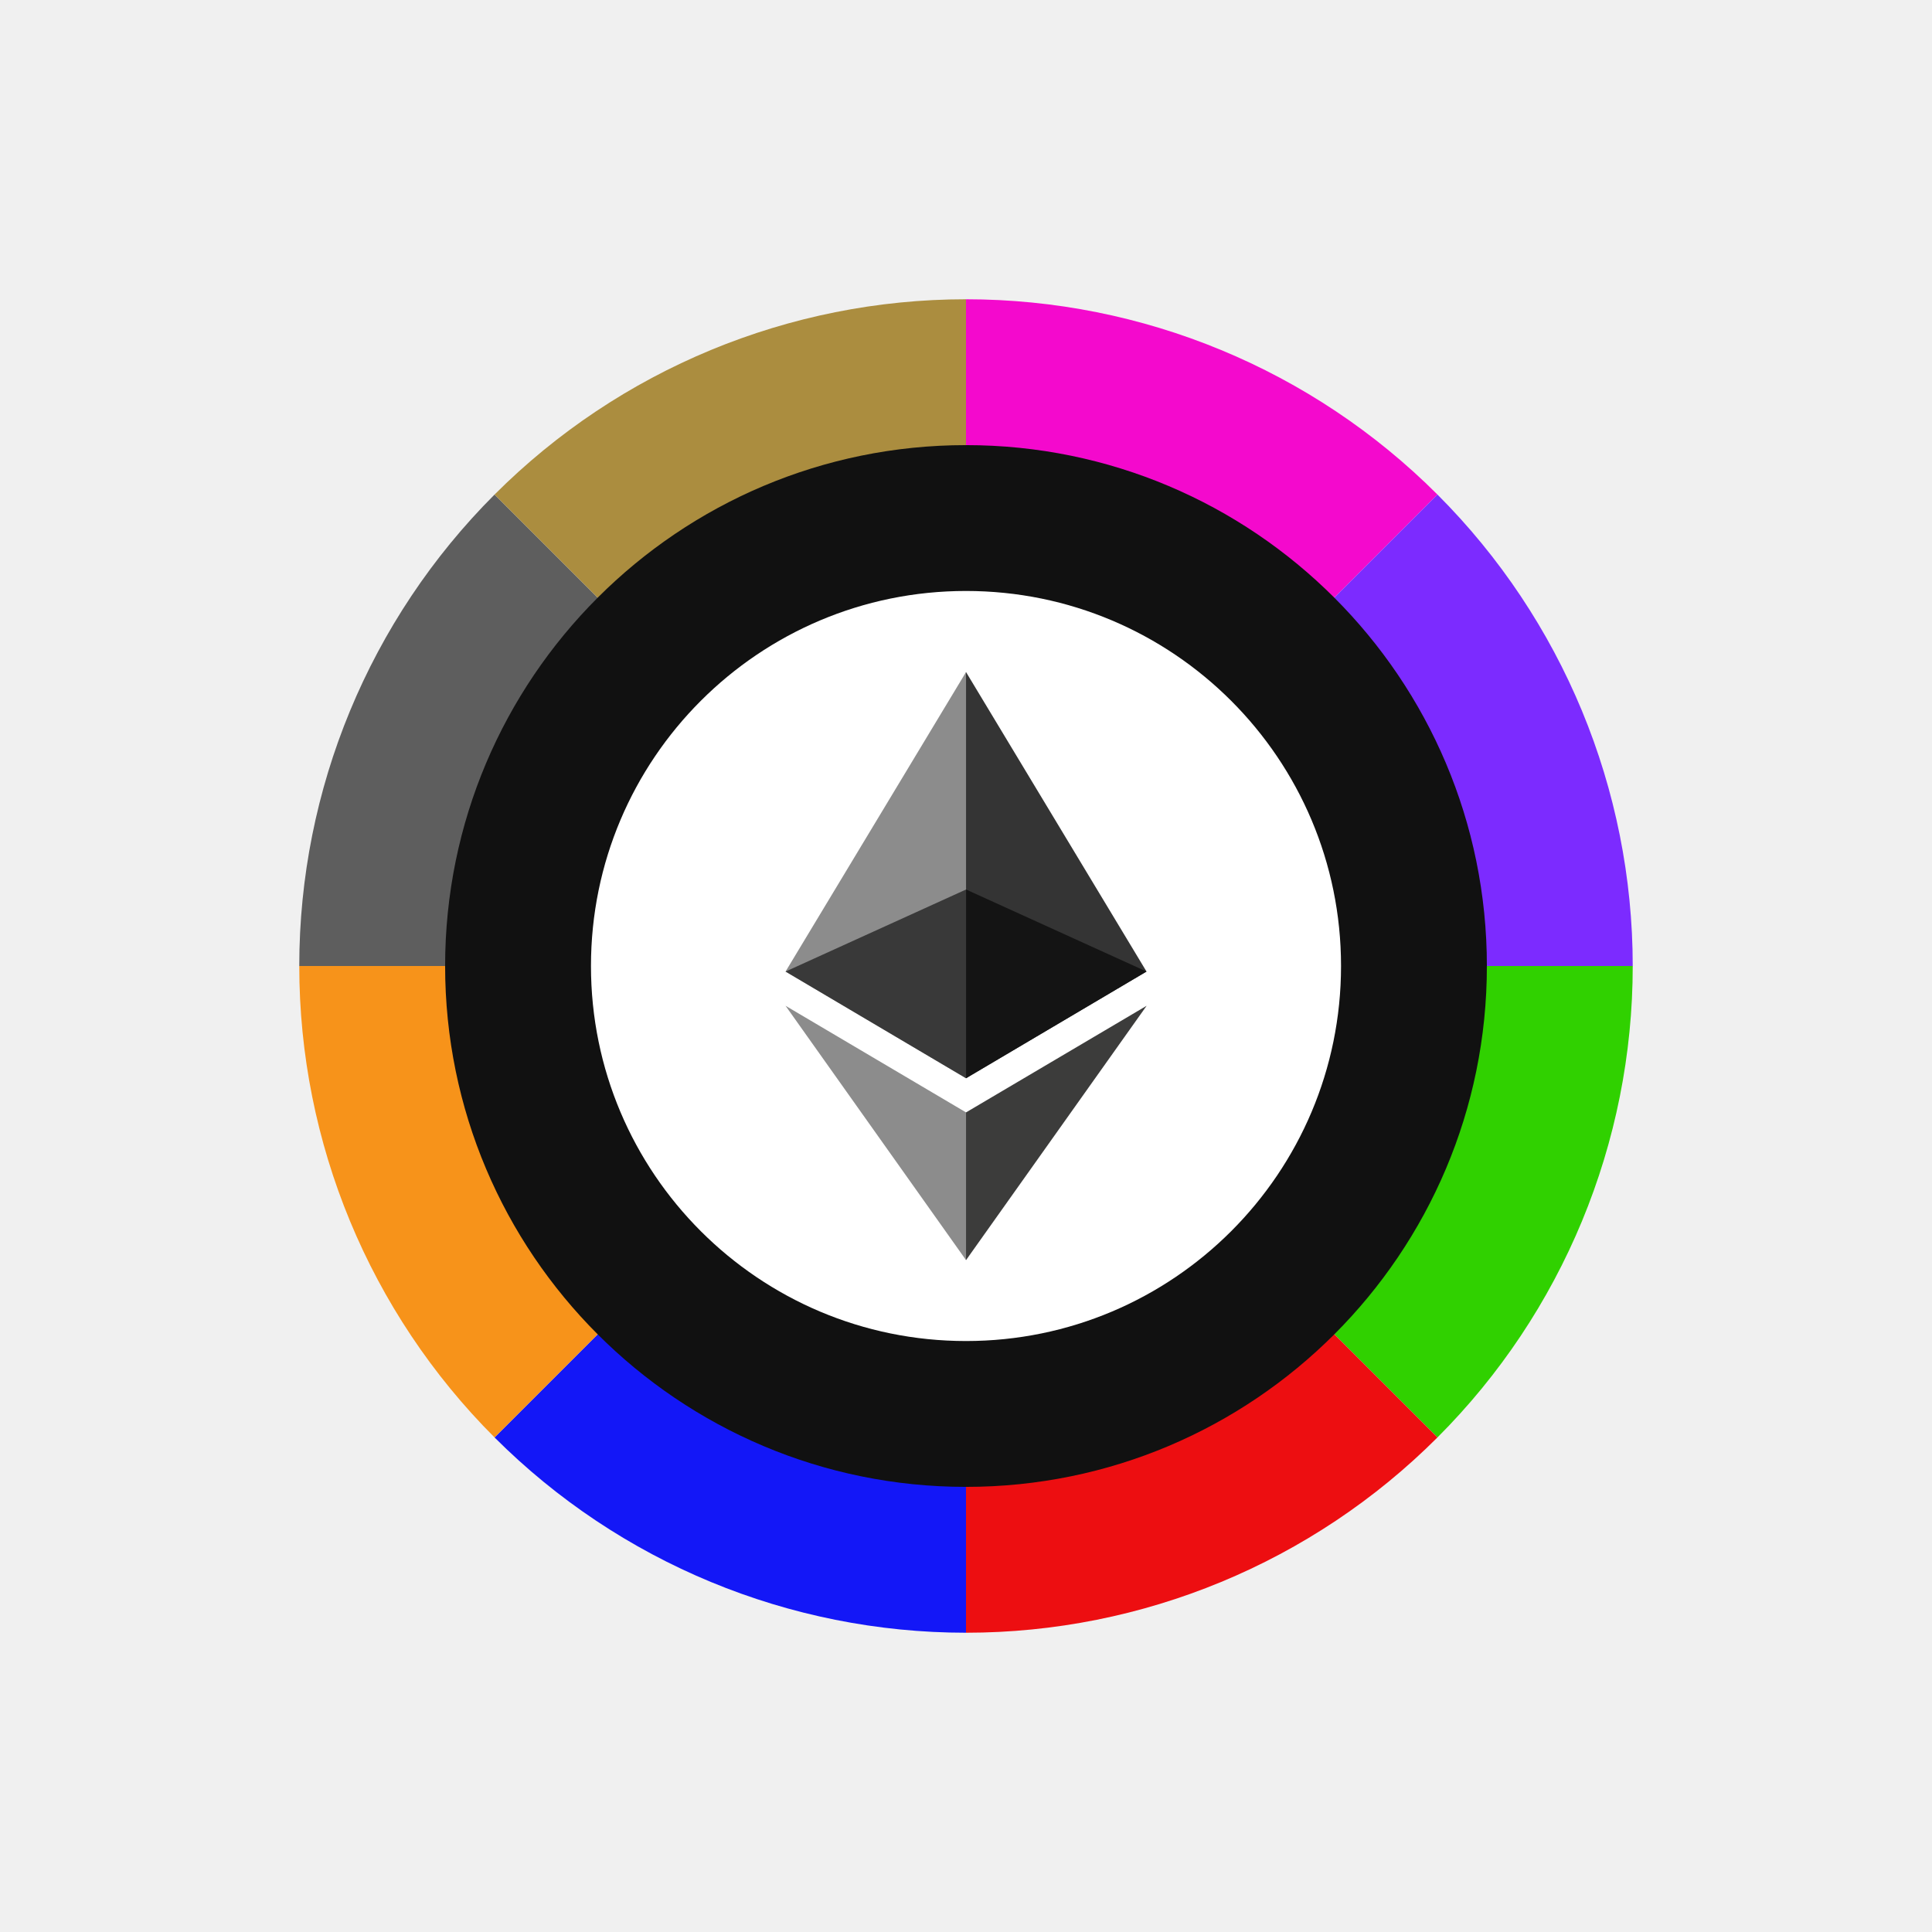
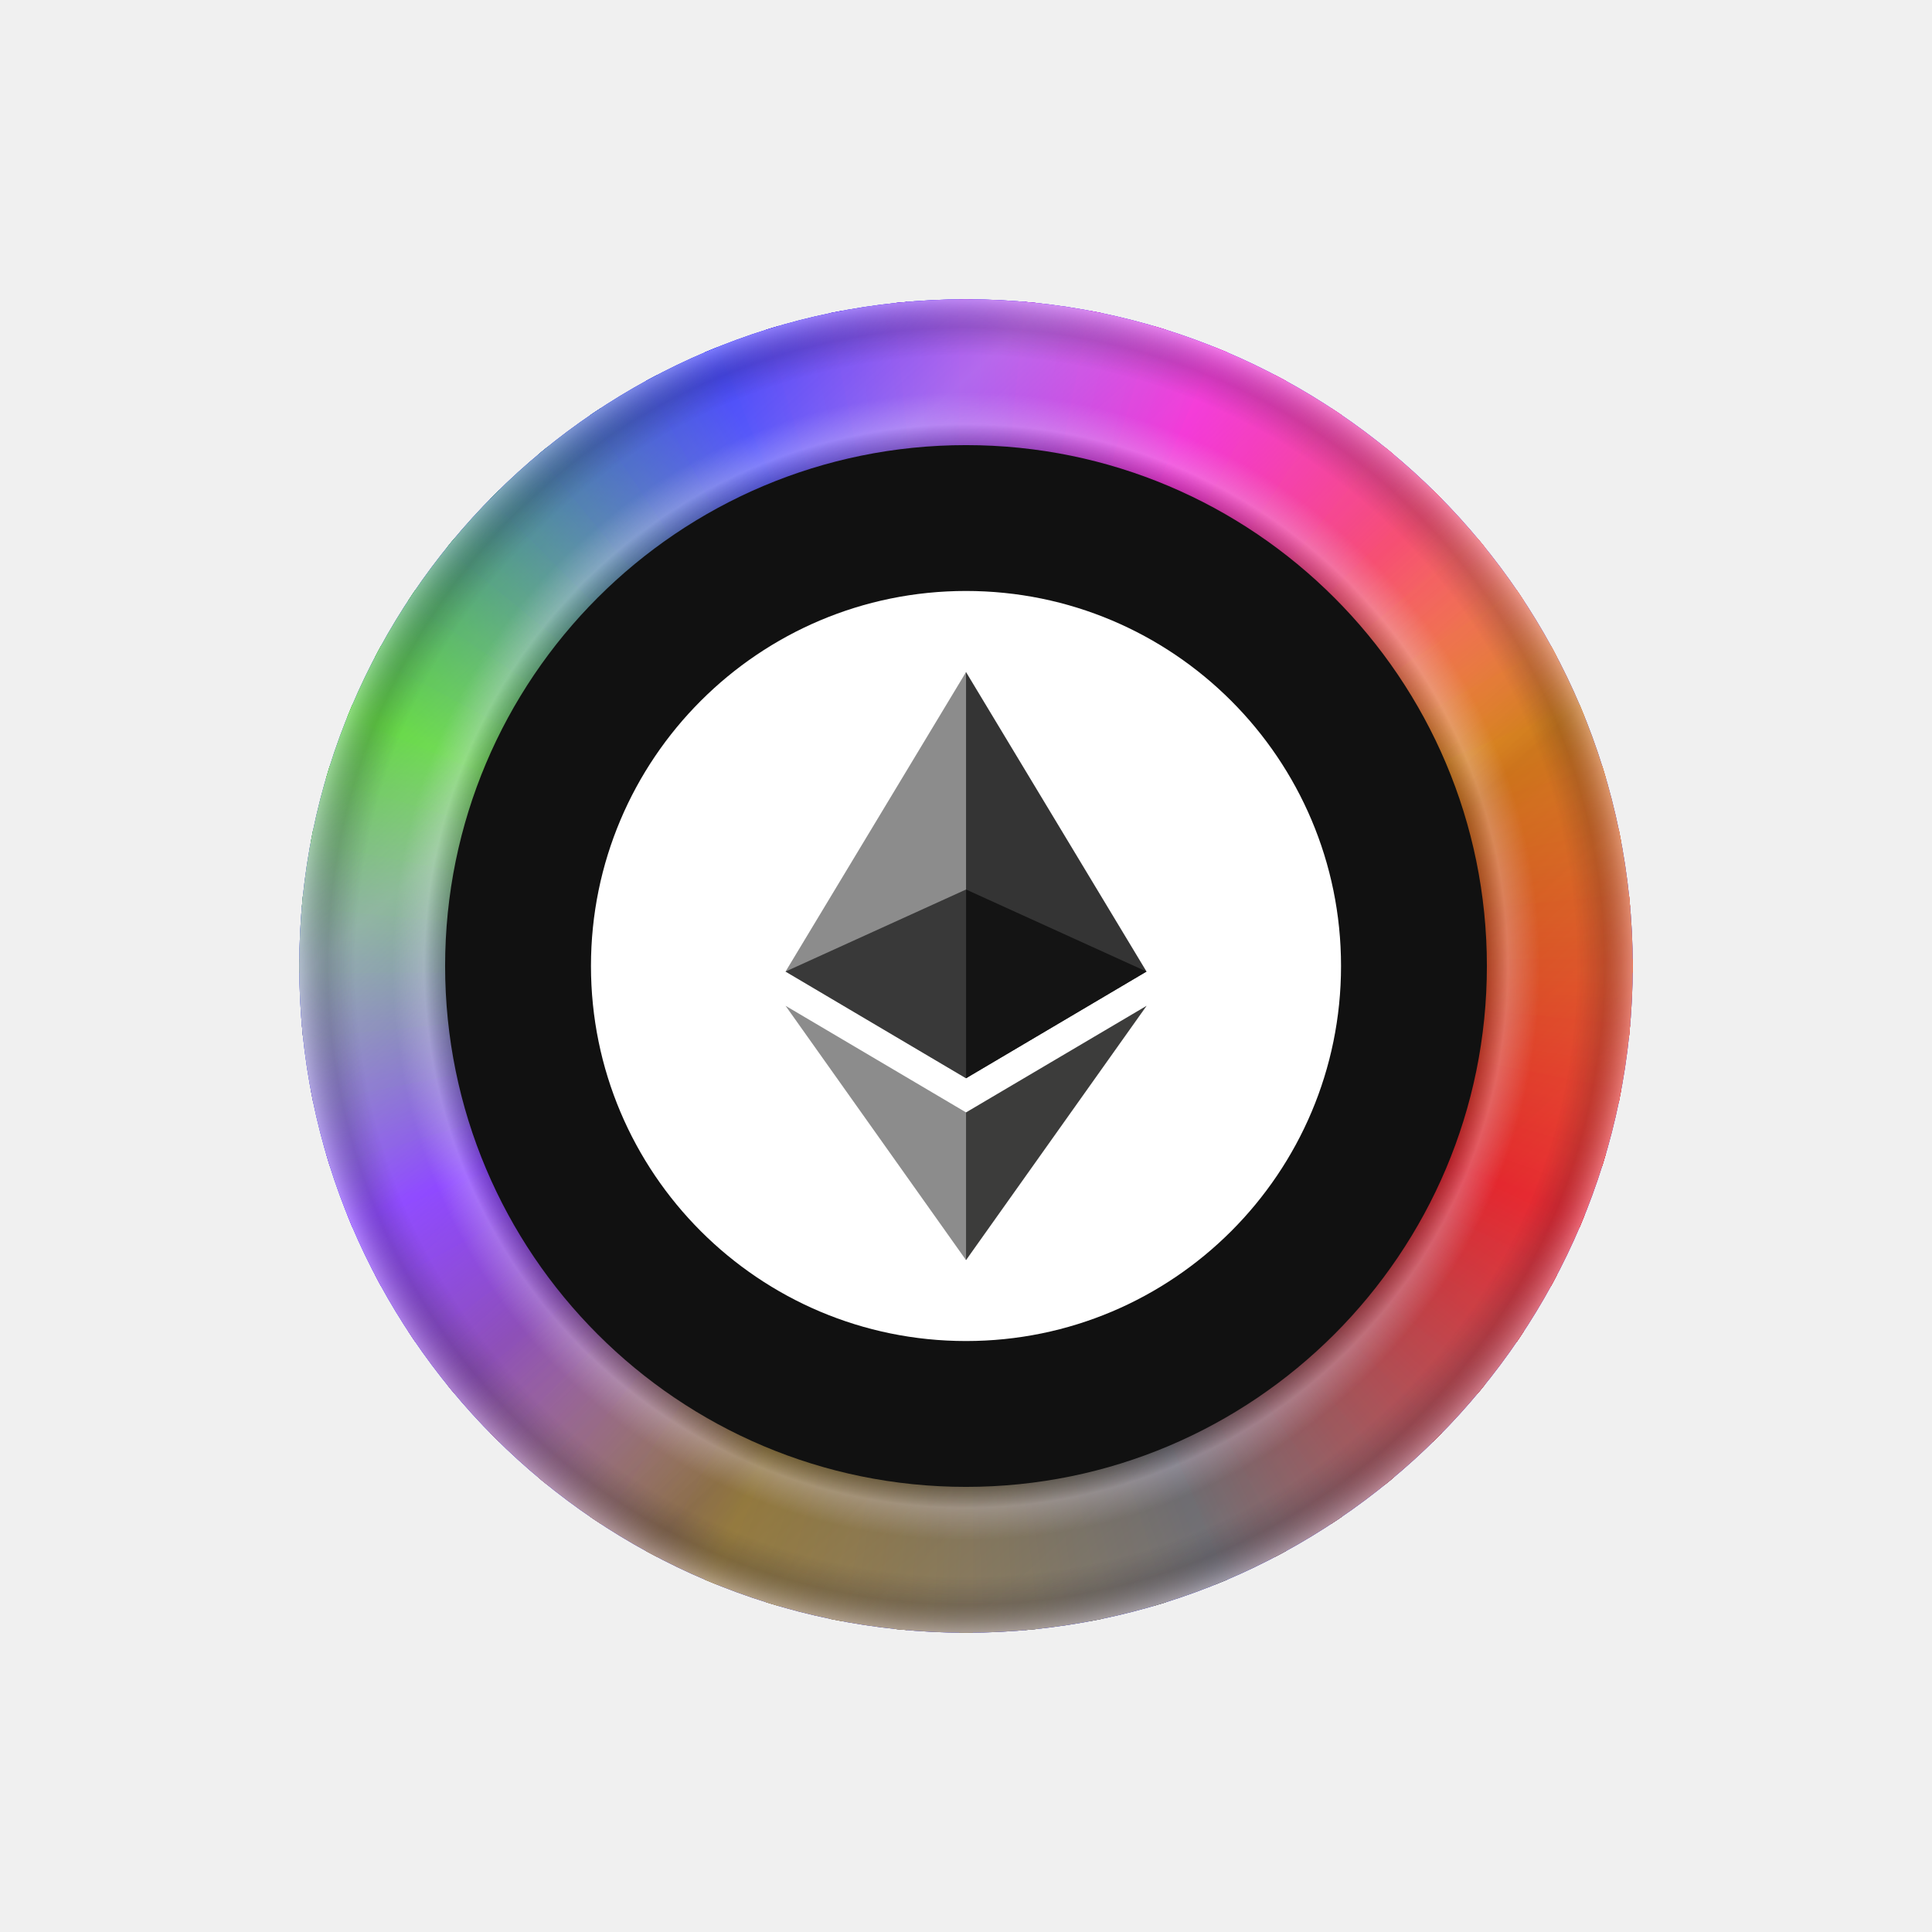
<svg xmlns="http://www.w3.org/2000/svg" viewBox="-51 -51 102 102">
  <g>
-     <g aria-label="Eight equal color segments">
-       <path data-color="pink" fill="#f409cd" d="M 0 0 L 0 -35.2 A 35.2 35.2 0 0 1 24.89 -24.89 Z" />
-       <path data-color="purple" fill="#7c2bff" d="M 0 0 L 24.89 -24.89 A 35.2 35.2 0 0 1 35.2 0 Z" />
-       <path data-color="green" fill="#30d100" d="M 0 0 L 35.2 0 A 35.2 35.2 0 0 1 24.89 24.89 Z" />
-       <path data-color="red" fill="#ed0e11" d="M 0 0 L 24.89 24.89 A 35.2 35.2 0 0 1 0 35.2 Z" />
-       <path data-color="blue" fill="#1317f7" d="M 0 0 L 0 35.2 A 35.2 35.2 0 0 1 -24.89 24.89 Z" />
-       <path data-color="orange" fill="#f7931a" d="M 0 0 L -24.89 24.89 A 35.2 35.2 0 0 1 -35.2 0 Z" />
-       <path data-color="silver" fill="#5e5e5e" d="M 0 0 L -35.2 0 A 35.2 35.2 0 0 1 -24.89 -24.89 Z" />
-       <path data-color="gold" fill="#ab8d3f" d="M 0 0 L -24.89 -24.89 A 35.2 35.2 0 0 1 0 -35.2 Z" />
+     <defs>
+       <clipPath id="prism-disc">
+         <circle r="35.2" />
+       </clipPath>
+       <linearGradient id="prism-0" gradientUnits="userSpaceOnUse" x1="-11.997" y1="-28.964" x2="-9.1" y2="-30">
+         <stop stop-color="#1317f7" />
+         <stop offset="1" stop-color="#2f15f2" />
+       </linearGradient>
+       <linearGradient id="prism-1" gradientUnits="userSpaceOnUse" x1="-9.1" y1="-30" x2="-6.116" y2="-30.748">
+         <stop stop-color="#2f15f2" />
+         <stop offset="1" stop-color="#4b14ed" />
+       </linearGradient>
+       <linearGradient id="prism-2" gradientUnits="userSpaceOnUse" x1="-6.116" y1="-30.748" x2="-3.073" y2="-31.199">
+         <stop stop-color="#4b14ed" />
+         <stop offset="1" stop-color="#6712e7" />
+       </linearGradient>
+       <linearGradient id="prism-3" gradientUnits="userSpaceOnUse" x1="-3.073" y1="-31.199" x2="0" y2="-31.35">
+         <stop stop-color="#6712e7" />
+         <stop offset="1" stop-color="#8410e2" />
+       </linearGradient>
+       <linearGradient id="prism-4" gradientUnits="userSpaceOnUse" x1="0" y1="-31.35" x2="3.073" y2="-31.199">
+         <stop stop-color="#8410e2" />
+         <stop offset="1" stop-color="#a00edd" />
+       </linearGradient>
+       <linearGradient id="prism-5" gradientUnits="userSpaceOnUse" x1="3.073" y1="-31.199" x2="6.116" y2="-30.748">
+         <stop stop-color="#a00edd" />
+         <stop offset="1" stop-color="#bc0dd8" />
+       </linearGradient>
+       <linearGradient id="prism-6" gradientUnits="userSpaceOnUse" x1="6.116" y1="-30.748" x2="9.1" y2="-30">
+         <stop stop-color="#bc0dd8" />
+         <stop offset="1" stop-color="#d80bd2" />
+       </linearGradient>
+       <linearGradient id="prism-7" gradientUnits="userSpaceOnUse" x1="9.1" y1="-30" x2="11.997" y2="-28.964">
+         <stop stop-color="#d80bd2" />
+         <stop offset="1" stop-color="#f409cd" />
+       </linearGradient>
+       <linearGradient id="prism-8" gradientUnits="userSpaceOnUse" x1="11.997" y1="-28.964" x2="14.778" y2="-27.648">
+         <stop stop-color="#f409cd" />
+         <stop offset="1" stop-color="#f41ab7" />
+       </linearGradient>
+       <linearGradient id="prism-9" gradientUnits="userSpaceOnUse" x1="14.778" y1="-27.648" x2="17.417" y2="-26.067">
+         <stop stop-color="#f41ab7" />
+         <stop offset="1" stop-color="#f52ca0" />
+       </linearGradient>
+       <linearGradient id="prism-10" gradientUnits="userSpaceOnUse" x1="17.417" y1="-26.067" x2="19.888" y2="-24.234">
+         <stop stop-color="#f52ca0" />
+         <stop offset="1" stop-color="#f53d8a" />
+       </linearGradient>
+       <linearGradient id="prism-11" gradientUnits="userSpaceOnUse" x1="19.888" y1="-24.234" x2="22.168" y2="-22.168">
+         <stop stop-color="#f53d8a" />
+         <stop offset="1" stop-color="#f64e74" />
+       </linearGradient>
+       <linearGradient id="prism-12" gradientUnits="userSpaceOnUse" x1="22.168" y1="-22.168" x2="24.234" y2="-19.888">
+         <stop stop-color="#f64e74" />
+         <stop offset="1" stop-color="#f65f5d" />
+       </linearGradient>
+       <linearGradient id="prism-13" gradientUnits="userSpaceOnUse" x1="24.234" y1="-19.888" x2="26.067" y2="-17.417">
+         <stop stop-color="#f65f5d" />
+         <stop offset="1" stop-color="#f67147" />
+       </linearGradient>
+       <linearGradient id="prism-14" gradientUnits="userSpaceOnUse" x1="26.067" y1="-17.417" x2="27.648" y2="-14.778">
+         <stop stop-color="#f67147" />
+         <stop offset="1" stop-color="#f78230" />
+       </linearGradient>
+       <linearGradient id="prism-15" gradientUnits="userSpaceOnUse" x1="27.648" y1="-14.778" x2="28.964" y2="-11.997">
+         <stop stop-color="#f78230" />
+         <stop offset="1" stop-color="#f7931a" />
+       </linearGradient>
+       <linearGradient id="prism-16" gradientUnits="userSpaceOnUse" x1="28.964" y1="-11.997" x2="30" y2="-9.1">
+         <stop stop-color="#f7931a" />
+         <stop offset="1" stop-color="#f68219" />
+       </linearGradient>
+       <linearGradient id="prism-17" gradientUnits="userSpaceOnUse" x1="30" y1="-9.1" x2="30.748" y2="-6.116">
+         <stop stop-color="#f68219" />
+         <stop offset="1" stop-color="#f57218" />
+       </linearGradient>
+       <linearGradient id="prism-18" gradientUnits="userSpaceOnUse" x1="30.748" y1="-6.116" x2="31.199" y2="-3.073">
+         <stop stop-color="#f57218" />
+         <stop offset="1" stop-color="#f36117" />
+       </linearGradient>
+       <linearGradient id="prism-19" gradientUnits="userSpaceOnUse" x1="31.199" y1="-3.073" x2="31.35" y2="0">
+         <stop stop-color="#f36117" />
+         <stop offset="1" stop-color="#f25116" />
+       </linearGradient>
+       <linearGradient id="prism-20" gradientUnits="userSpaceOnUse" x1="31.35" y1="0" x2="31.199" y2="3.073">
+         <stop stop-color="#f25116" />
+         <stop offset="1" stop-color="#f14014" />
+       </linearGradient>
+       <linearGradient id="prism-21" gradientUnits="userSpaceOnUse" x1="31.199" y1="3.073" x2="30.748" y2="6.116">
+         <stop stop-color="#f14014" />
+         <stop offset="1" stop-color="#f02f13" />
+       </linearGradient>
+       <linearGradient id="prism-22" gradientUnits="userSpaceOnUse" x1="30.748" y1="6.116" x2="30" y2="9.1">
+         <stop stop-color="#f02f13" />
+         <stop offset="1" stop-color="#ee1f12" />
+       </linearGradient>
+       <linearGradient id="prism-23" gradientUnits="userSpaceOnUse" x1="30" y1="9.1" x2="28.964" y2="11.997">
+         <stop stop-color="#ee1f12" />
+         <stop offset="1" stop-color="#ed0e11" />
+       </linearGradient>
+       <linearGradient id="prism-24" gradientUnits="userSpaceOnUse" x1="28.964" y1="11.997" x2="27.648" y2="14.778">
+         <stop stop-color="#ed0e11" />
+         <stop offset="1" stop-color="#db181b" />
+       </linearGradient>
+       <linearGradient id="prism-25" gradientUnits="userSpaceOnUse" x1="27.648" y1="14.778" x2="26.067" y2="17.417">
+         <stop stop-color="#db181b" />
+         <stop offset="1" stop-color="#c92224" />
+       </linearGradient>
+       <linearGradient id="prism-26" gradientUnits="userSpaceOnUse" x1="26.067" y1="17.417" x2="24.234" y2="19.888">
+         <stop stop-color="#c92224" />
+         <stop offset="1" stop-color="#b72c2e" />
+       </linearGradient>
+       <linearGradient id="prism-27" gradientUnits="userSpaceOnUse" x1="24.234" y1="19.888" x2="22.168" y2="22.168">
+         <stop stop-color="#b72c2e" />
+         <stop offset="1" stop-color="#a63638" />
+       </linearGradient>
+       <linearGradient id="prism-28" gradientUnits="userSpaceOnUse" x1="22.168" y1="22.168" x2="19.888" y2="24.234">
+         <stop stop-color="#a63638" />
+         <stop offset="1" stop-color="#944041" />
+       </linearGradient>
+       <linearGradient id="prism-29" gradientUnits="userSpaceOnUse" x1="19.888" y1="24.234" x2="17.417" y2="26.067">
+         <stop stop-color="#944041" />
+         <stop offset="1" stop-color="#824a4b" />
+       </linearGradient>
+       <linearGradient id="prism-30" gradientUnits="userSpaceOnUse" x1="17.417" y1="26.067" x2="14.778" y2="27.648">
+         <stop stop-color="#824a4b" />
+         <stop offset="1" stop-color="#705454" />
+       </linearGradient>
+       <linearGradient id="prism-31" gradientUnits="userSpaceOnUse" x1="14.778" y1="27.648" x2="11.997" y2="28.964">
+         <stop stop-color="#705454" />
+         <stop offset="1" stop-color="#5e5e5e" />
+       </linearGradient>
+       <linearGradient id="prism-32" gradientUnits="userSpaceOnUse" x1="11.997" y1="28.964" x2="9.1" y2="30">
+         <stop stop-color="#5e5e5e" />
+         <stop offset="1" stop-color="#68645a" />
+       </linearGradient>
+       <linearGradient id="prism-33" gradientUnits="userSpaceOnUse" x1="9.1" y1="30" x2="6.116" y2="30.748">
+         <stop stop-color="#68645a" />
+         <stop offset="1" stop-color="#716a56" />
+       </linearGradient>
+       <linearGradient id="prism-34" gradientUnits="userSpaceOnUse" x1="6.116" y1="30.748" x2="3.073" y2="31.199">
+         <stop stop-color="#716a56" />
+         <stop offset="1" stop-color="#7b7052" />
+       </linearGradient>
+       <linearGradient id="prism-35" gradientUnits="userSpaceOnUse" x1="3.073" y1="31.199" x2="0" y2="31.35">
+         <stop stop-color="#7b7052" />
+         <stop offset="1" stop-color="#85764f" />
+       </linearGradient>
+       <linearGradient id="prism-36" gradientUnits="userSpaceOnUse" x1="0" y1="31.35" x2="-3.073" y2="31.199">
+         <stop stop-color="#85764f" />
+         <stop offset="1" stop-color="#8e7b4b" />
+       </linearGradient>
+       <linearGradient id="prism-37" gradientUnits="userSpaceOnUse" x1="-3.073" y1="31.199" x2="-6.116" y2="30.748">
+         <stop stop-color="#8e7b4b" />
+         <stop offset="1" stop-color="#988147" />
+       </linearGradient>
+       <linearGradient id="prism-38" gradientUnits="userSpaceOnUse" x1="-6.116" y1="30.748" x2="-9.1" y2="30">
+         <stop stop-color="#988147" />
+         <stop offset="1" stop-color="#a18743" />
+       </linearGradient>
+       <linearGradient id="prism-39" gradientUnits="userSpaceOnUse" x1="-9.1" y1="30" x2="-11.997" y2="28.964">
+         <stop stop-color="#a18743" />
+         <stop offset="1" stop-color="#ab8d3f" />
+       </linearGradient>
+       <linearGradient id="prism-40" gradientUnits="userSpaceOnUse" x1="-11.997" y1="28.964" x2="-14.778" y2="27.648">
+         <stop stop-color="#ab8d3f" />
+         <stop offset="1" stop-color="#a58157" />
+       </linearGradient>
+       <linearGradient id="prism-41" gradientUnits="userSpaceOnUse" x1="-14.778" y1="27.648" x2="-17.417" y2="26.067">
+         <stop stop-color="#a58157" />
+         <stop offset="1" stop-color="#9f756f" />
+       </linearGradient>
+       <linearGradient id="prism-42" gradientUnits="userSpaceOnUse" x1="-17.417" y1="26.067" x2="-19.888" y2="24.234">
+         <stop stop-color="#9f756f" />
+         <stop offset="1" stop-color="#996887" />
+       </linearGradient>
+       <linearGradient id="prism-43" gradientUnits="userSpaceOnUse" x1="-19.888" y1="24.234" x2="-22.168" y2="22.168">
+         <stop stop-color="#996887" />
+         <stop offset="1" stop-color="#945c9f" />
+       </linearGradient>
+       <linearGradient id="prism-44" gradientUnits="userSpaceOnUse" x1="-22.168" y1="22.168" x2="-24.234" y2="19.888">
+         <stop stop-color="#945c9f" />
+         <stop offset="1" stop-color="#8e50b7" />
+       </linearGradient>
+       <linearGradient id="prism-45" gradientUnits="userSpaceOnUse" x1="-24.234" y1="19.888" x2="-26.067" y2="17.417">
+         <stop stop-color="#8e50b7" />
+         <stop offset="1" stop-color="#8844cf" />
+       </linearGradient>
+       <linearGradient id="prism-46" gradientUnits="userSpaceOnUse" x1="-26.067" y1="17.417" x2="-27.648" y2="14.778">
+         <stop stop-color="#8844cf" />
+         <stop offset="1" stop-color="#8237e7" />
+       </linearGradient>
+       <linearGradient id="prism-47" gradientUnits="userSpaceOnUse" x1="-27.648" y1="14.778" x2="-28.964" y2="11.997">
+         <stop stop-color="#8237e7" />
+         <stop offset="1" stop-color="#7c2bff" />
+       </linearGradient>
+       <linearGradient id="prism-48" gradientUnits="userSpaceOnUse" x1="-28.964" y1="11.997" x2="-30" y2="9.1">
+         <stop stop-color="#7c2bff" />
+         <stop offset="1" stop-color="#7340df" />
+       </linearGradient>
+       <linearGradient id="prism-49" gradientUnits="userSpaceOnUse" x1="-30" y1="9.1" x2="-30.748" y2="6.116">
+         <stop stop-color="#7340df" />
+         <stop offset="1" stop-color="#6955bf" />
+       </linearGradient>
+       <linearGradient id="prism-50" gradientUnits="userSpaceOnUse" x1="-30.748" y1="6.116" x2="-31.199" y2="3.073">
+         <stop stop-color="#6955bf" />
+         <stop offset="1" stop-color="#60699f" />
+       </linearGradient>
+       <linearGradient id="prism-51" gradientUnits="userSpaceOnUse" x1="-31.199" y1="3.073" x2="-31.35" y2="0">
+         <stop stop-color="#60699f" />
+         <stop offset="1" stop-color="#567e80" />
+       </linearGradient>
+       <linearGradient id="prism-52" gradientUnits="userSpaceOnUse" x1="-31.35" y1="0" x2="-31.199" y2="-3.073">
+         <stop stop-color="#567e80" />
+         <stop offset="1" stop-color="#4d9360" />
+       </linearGradient>
+       <linearGradient id="prism-53" gradientUnits="userSpaceOnUse" x1="-31.199" y1="-3.073" x2="-30.748" y2="-6.116">
+         <stop stop-color="#4d9360" />
+         <stop offset="1" stop-color="#43a840" />
+       </linearGradient>
+       <linearGradient id="prism-54" gradientUnits="userSpaceOnUse" x1="-30.748" y1="-6.116" x2="-30" y2="-9.1">
+         <stop stop-color="#43a840" />
+         <stop offset="1" stop-color="#3abc20" />
+       </linearGradient>
+       <linearGradient id="prism-55" gradientUnits="userSpaceOnUse" x1="-30" y1="-9.1" x2="-28.964" y2="-11.997">
+         <stop stop-color="#3abc20" />
+         <stop offset="1" stop-color="#30d100" />
+       </linearGradient>
+       <linearGradient id="prism-56" gradientUnits="userSpaceOnUse" x1="-28.964" y1="-11.997" x2="-27.648" y2="-14.778">
+         <stop stop-color="#30d100" />
+         <stop offset="1" stop-color="#2cba1f" />
+       </linearGradient>
+       <linearGradient id="prism-57" gradientUnits="userSpaceOnUse" x1="-27.648" y1="-14.778" x2="-26.067" y2="-17.417">
+         <stop stop-color="#2cba1f" />
+         <stop offset="1" stop-color="#29a33e" />
+       </linearGradient>
+       <linearGradient id="prism-58" gradientUnits="userSpaceOnUse" x1="-26.067" y1="-17.417" x2="-24.234" y2="-19.888">
+         <stop stop-color="#29a33e" />
+         <stop offset="1" stop-color="#258b5d" />
+       </linearGradient>
+       <linearGradient id="prism-59" gradientUnits="userSpaceOnUse" x1="-24.234" y1="-19.888" x2="-22.168" y2="-22.168">
+         <stop stop-color="#258b5d" />
+         <stop offset="1" stop-color="#22747c" />
+       </linearGradient>
+       <linearGradient id="prism-60" gradientUnits="userSpaceOnUse" x1="-22.168" y1="-22.168" x2="-19.888" y2="-24.234">
+         <stop stop-color="#22747c" />
+         <stop offset="1" stop-color="#1e5d9a" />
+       </linearGradient>
+       <linearGradient id="prism-61" gradientUnits="userSpaceOnUse" x1="-19.888" y1="-24.234" x2="-17.417" y2="-26.067">
+         <stop stop-color="#1e5d9a" />
+         <stop offset="1" stop-color="#1a46b9" />
+       </linearGradient>
+       <linearGradient id="prism-62" gradientUnits="userSpaceOnUse" x1="-17.417" y1="-26.067" x2="-14.778" y2="-27.648">
+         <stop stop-color="#1a46b9" />
+         <stop offset="1" stop-color="#172ed8" />
+       </linearGradient>
+       <linearGradient id="prism-63" gradientUnits="userSpaceOnUse" x1="-14.778" y1="-27.648" x2="-11.997" y2="-28.964">
+         <stop stop-color="#172ed8" />
+         <stop offset="1" stop-color="#1317f7" />
+       </linearGradient>
+       <radialGradient id="prism-bevel" gradientUnits="userSpaceOnUse" cx="0" cy="0" r="51">
+         <stop offset=".539" stop-color="#11101c" stop-opacity=".22" />
+         <stop offset=".561" stop-color="#ece4ff" stop-opacity=".25" />
+         <stop offset=".594" stop-color="#ece4ff" stop-opacity="0" />
+         <stop offset=".632" stop-color="#100d21" stop-opacity="0" />
+         <stop offset=".661" stop-color="#100d21" stop-opacity=".17" />
+         <stop offset=".69" stop-color="#e8e0ff" stop-opacity=".32" />
+       </radialGradient>
+       <linearGradient id="prism-reflection" gradientUnits="userSpaceOnUse" x1="-48.19" y1="-53.52" x2="48.19" y2="53.52">
+         <stop offset=".18" stop-color="#f3edff" stop-opacity="0" />
+         <stop offset=".34" stop-color="#f3edff" stop-opacity=".4" />
+         <stop offset=".49" stop-color="#f3edff" stop-opacity="0" />
+         <stop offset=".58" stop-color="#110b29" stop-opacity=".18" />
+         <stop offset=".73" stop-color="#efe4ff" stop-opacity=".16" />
+         <stop offset=".88" stop-color="#efe4ff" stop-opacity="0" />
+       </linearGradient>
+     </defs>
+     <g aria-label="Prism chrome wild ring" clip-path="url(#prism-disc)">
+       <circle r="35.2" fill="#1317f7" />
+       <path data-color="blue" fill="url(#prism-0)" stroke="url(#prism-0)" stroke-width="0.7" d="M0 0 L-13.777 -33.26 A36 36 0 0 1 -10.45 -34.45 Z" />
+       <path fill="url(#prism-1)" stroke="url(#prism-1)" stroke-width="0.7" d="M0 0 L-10.45 -34.45 A36 36 0 0 1 -7.023 -35.308 Z" />
+       <path fill="url(#prism-2)" stroke="url(#prism-2)" stroke-width="0.7" d="M0 0 L-7.023 -35.308 A36 36 0 0 1 -3.529 -35.827 Z" />
+       <path fill="url(#prism-3)" stroke="url(#prism-3)" stroke-width="0.7" d="M0 0 L-3.529 -35.827 A36 36 0 0 1 0 -36 Z" />
+       <path fill="url(#prism-4)" stroke="url(#prism-4)" stroke-width="0.7" d="M0 0 L0 -36 A36 36 0 0 1 3.529 -35.827 Z" />
+       <path fill="url(#prism-5)" stroke="url(#prism-5)" stroke-width="0.7" d="M0 0 L3.529 -35.827 A36 36 0 0 1 7.023 -35.308 Z" />
+       <path fill="url(#prism-6)" stroke="url(#prism-6)" stroke-width="0.7" d="M0 0 L7.023 -35.308 A36 36 0 0 1 10.45 -34.45 Z" />
+       <path fill="url(#prism-7)" stroke="url(#prism-7)" stroke-width="0.7" d="M0 0 L10.45 -34.45 A36 36 0 0 1 13.777 -33.26 Z" />
+       <path data-color="pink" fill="url(#prism-8)" stroke="url(#prism-8)" stroke-width="0.7" d="M0 0 L13.777 -33.26 A36 36 0 0 1 16.97 -31.749 Z" />
+       <path fill="url(#prism-9)" stroke="url(#prism-9)" stroke-width="0.7" d="M0 0 L16.97 -31.749 A36 36 0 0 1 20.001 -29.933 Z" />
+       <path fill="url(#prism-10)" stroke="url(#prism-10)" stroke-width="0.7" d="M0 0 L20.001 -29.933 A36 36 0 0 1 22.838 -27.828 Z" />
+       <path fill="url(#prism-11)" stroke="url(#prism-11)" stroke-width="0.7" d="M0 0 L22.838 -27.828 A36 36 0 0 1 25.456 -25.456 Z" />
+       <path fill="url(#prism-12)" stroke="url(#prism-12)" stroke-width="0.7" d="M0 0 L25.456 -25.456 A36 36 0 0 1 27.828 -22.838 Z" />
+       <path fill="url(#prism-13)" stroke="url(#prism-13)" stroke-width="0.7" d="M0 0 L27.828 -22.838 A36 36 0 0 1 29.933 -20.001 Z" />
+       <path fill="url(#prism-14)" stroke="url(#prism-14)" stroke-width="0.7" d="M0 0 L29.933 -20.001 A36 36 0 0 1 31.749 -16.97 Z" />
+       <path fill="url(#prism-15)" stroke="url(#prism-15)" stroke-width="0.7" d="M0 0 L31.749 -16.97 A36 36 0 0 1 33.26 -13.777 Z" />
+       <path data-color="orange" fill="url(#prism-16)" stroke="url(#prism-16)" stroke-width="0.7" d="M0 0 L33.26 -13.777 A36 36 0 0 1 34.45 -10.45 Z" />
+       <path fill="url(#prism-17)" stroke="url(#prism-17)" stroke-width="0.7" d="M0 0 L34.45 -10.45 A36 36 0 0 1 35.308 -7.023 Z" />
+       <path fill="url(#prism-18)" stroke="url(#prism-18)" stroke-width="0.7" d="M0 0 L35.308 -7.023 A36 36 0 0 1 35.827 -3.529 Z" />
+       <path fill="url(#prism-19)" stroke="url(#prism-19)" stroke-width="0.7" d="M0 0 L35.827 -3.529 A36 36 0 0 1 36 0 Z" />
+       <path fill="url(#prism-20)" stroke="url(#prism-20)" stroke-width="0.7" d="M0 0 L36 0 A36 36 0 0 1 35.827 3.529 Z" />
+       <path fill="url(#prism-21)" stroke="url(#prism-21)" stroke-width="0.7" d="M0 0 L35.827 3.529 A36 36 0 0 1 35.308 7.023 Z" />
+       <path fill="url(#prism-22)" stroke="url(#prism-22)" stroke-width="0.7" d="M0 0 L35.308 7.023 A36 36 0 0 1 34.45 10.45 Z" />
+       <path fill="url(#prism-23)" stroke="url(#prism-23)" stroke-width="0.7" d="M0 0 L34.45 10.45 A36 36 0 0 1 33.26 13.777 Z" />
+       <path data-color="red" fill="url(#prism-24)" stroke="url(#prism-24)" stroke-width="0.7" d="M0 0 L33.26 13.777 A36 36 0 0 1 31.749 16.97 Z" />
+       <path fill="url(#prism-25)" stroke="url(#prism-25)" stroke-width="0.7" d="M0 0 L31.749 16.97 A36 36 0 0 1 29.933 20.001 Z" />
+       <path fill="url(#prism-26)" stroke="url(#prism-26)" stroke-width="0.7" d="M0 0 L29.933 20.001 A36 36 0 0 1 27.828 22.838 Z" />
+       <path fill="url(#prism-27)" stroke="url(#prism-27)" stroke-width="0.7" d="M0 0 L27.828 22.838 A36 36 0 0 1 25.456 25.456 Z" />
+       <path fill="url(#prism-28)" stroke="url(#prism-28)" stroke-width="0.7" d="M0 0 L25.456 25.456 A36 36 0 0 1 22.838 27.828 Z" />
+       <path fill="url(#prism-29)" stroke="url(#prism-29)" stroke-width="0.7" d="M0 0 L22.838 27.828 A36 36 0 0 1 20.001 29.933 Z" />
+       <path fill="url(#prism-30)" stroke="url(#prism-30)" stroke-width="0.7" d="M0 0 L20.001 29.933 A36 36 0 0 1 16.97 31.749 Z" />
+       <path fill="url(#prism-31)" stroke="url(#prism-31)" stroke-width="0.7" d="M0 0 L16.97 31.749 A36 36 0 0 1 13.777 33.26 Z" />
+       <path data-color="silver" fill="url(#prism-32)" stroke="url(#prism-32)" stroke-width="0.7" d="M0 0 L13.777 33.26 A36 36 0 0 1 10.45 34.45 Z" />
+       <path fill="url(#prism-33)" stroke="url(#prism-33)" stroke-width="0.7" d="M0 0 L10.45 34.45 A36 36 0 0 1 7.023 35.308 Z" />
+       <path fill="url(#prism-34)" stroke="url(#prism-34)" stroke-width="0.7" d="M0 0 L7.023 35.308 A36 36 0 0 1 3.529 35.827 Z" />
+       <path fill="url(#prism-35)" stroke="url(#prism-35)" stroke-width="0.7" d="M0 0 L3.529 35.827 A36 36 0 0 1 0 36 Z" />
+       <path fill="url(#prism-36)" stroke="url(#prism-36)" stroke-width="0.7" d="M0 0 L0 36 A36 36 0 0 1 -3.529 35.827 Z" />
+       <path fill="url(#prism-37)" stroke="url(#prism-37)" stroke-width="0.7" d="M0 0 L-3.529 35.827 A36 36 0 0 1 -7.023 35.308 Z" />
+       <path fill="url(#prism-38)" stroke="url(#prism-38)" stroke-width="0.7" d="M0 0 L-7.023 35.308 A36 36 0 0 1 -10.45 34.45 Z" />
+       <path fill="url(#prism-39)" stroke="url(#prism-39)" stroke-width="0.7" d="M0 0 L-10.45 34.45 A36 36 0 0 1 -13.777 33.26 Z" />
+       <path data-color="gold" fill="url(#prism-40)" stroke="url(#prism-40)" stroke-width="0.7" d="M0 0 L-13.777 33.26 A36 36 0 0 1 -16.97 31.749 Z" />
+       <path fill="url(#prism-41)" stroke="url(#prism-41)" stroke-width="0.7" d="M0 0 L-16.97 31.749 A36 36 0 0 1 -20.001 29.933 Z" />
+       <path fill="url(#prism-42)" stroke="url(#prism-42)" stroke-width="0.7" d="M0 0 L-20.001 29.933 A36 36 0 0 1 -22.838 27.828 Z" />
+       <path fill="url(#prism-43)" stroke="url(#prism-43)" stroke-width="0.7" d="M0 0 L-22.838 27.828 A36 36 0 0 1 -25.456 25.456 Z" />
+       <path fill="url(#prism-44)" stroke="url(#prism-44)" stroke-width="0.7" d="M0 0 L-25.456 25.456 A36 36 0 0 1 -27.828 22.838 Z" />
+       <path fill="url(#prism-45)" stroke="url(#prism-45)" stroke-width="0.7" d="M0 0 L-27.828 22.838 A36 36 0 0 1 -29.933 20.001 Z" />
+       <path fill="url(#prism-46)" stroke="url(#prism-46)" stroke-width="0.7" d="M0 0 L-29.933 20.001 A36 36 0 0 1 -31.749 16.97 Z" />
+       <path fill="url(#prism-47)" stroke="url(#prism-47)" stroke-width="0.7" d="M0 0 L-31.749 16.97 A36 36 0 0 1 -33.26 13.777 Z" />
+       <path data-color="purple" fill="url(#prism-48)" stroke="url(#prism-48)" stroke-width="0.7" d="M0 0 L-33.26 13.777 A36 36 0 0 1 -34.45 10.45 Z" />
+       <path fill="url(#prism-49)" stroke="url(#prism-49)" stroke-width="0.7" d="M0 0 L-34.45 10.45 A36 36 0 0 1 -35.308 7.023 Z" />
+       <path fill="url(#prism-50)" stroke="url(#prism-50)" stroke-width="0.7" d="M0 0 L-35.308 7.023 A36 36 0 0 1 -35.827 3.529 Z" />
+       <path fill="url(#prism-51)" stroke="url(#prism-51)" stroke-width="0.7" d="M0 0 L-35.827 3.529 A36 36 0 0 1 -36 0 Z" />
+       <path fill="url(#prism-52)" stroke="url(#prism-52)" stroke-width="0.7" d="M0 0 L-36 0 A36 36 0 0 1 -35.827 -3.529 Z" />
+       <path fill="url(#prism-53)" stroke="url(#prism-53)" stroke-width="0.7" d="M0 0 L-35.827 -3.529 A36 36 0 0 1 -35.308 -7.023 Z" />
+       <path fill="url(#prism-54)" stroke="url(#prism-54)" stroke-width="0.7" d="M0 0 L-35.308 -7.023 A36 36 0 0 1 -34.45 -10.45 Z" />
+       <path fill="url(#prism-55)" stroke="url(#prism-55)" stroke-width="0.7" d="M0 0 L-34.45 -10.45 A36 36 0 0 1 -33.26 -13.777 Z" />
+       <path data-color="green" fill="url(#prism-56)" stroke="url(#prism-56)" stroke-width="0.7" d="M0 0 L-33.26 -13.777 A36 36 0 0 1 -31.749 -16.97 Z" />
+       <path fill="url(#prism-57)" stroke="url(#prism-57)" stroke-width="0.7" d="M0 0 L-31.749 -16.97 A36 36 0 0 1 -29.933 -20.001 Z" />
+       <path fill="url(#prism-58)" stroke="url(#prism-58)" stroke-width="0.7" d="M0 0 L-29.933 -20.001 A36 36 0 0 1 -27.828 -22.838 Z" />
+       <path fill="url(#prism-59)" stroke="url(#prism-59)" stroke-width="0.7" d="M0 0 L-27.828 -22.838 A36 36 0 0 1 -25.456 -25.456 Z" />
+       <path fill="url(#prism-60)" stroke="url(#prism-60)" stroke-width="0.7" d="M0 0 L-25.456 -25.456 A36 36 0 0 1 -22.838 -27.828 Z" />
+       <path fill="url(#prism-61)" stroke="url(#prism-61)" stroke-width="0.7" d="M0 0 L-22.838 -27.828 A36 36 0 0 1 -20.001 -29.933 Z" />
+       <path fill="url(#prism-62)" stroke="url(#prism-62)" stroke-width="0.7" d="M0 0 L-20.001 -29.933 A36 36 0 0 1 -16.97 -31.749 Z" />
+       <path fill="url(#prism-63)" stroke="url(#prism-63)" stroke-width="0.7" d="M0 0 L-16.97 -31.749 A36 36 0 0 1 -13.777 -33.26 Z" />
+       <circle r="35.2" fill="url(#prism-reflection)" />
+       <circle r="35.2" fill="url(#prism-bevel)" />
    </g>
    <circle cx="0" cy="0" r="27.5" fill="#111" />
    <circle cx="0" cy="0" r="19.8" fill="#fff" />
    <g transform="matrix(0.060618 0 0 0.060618 -15.518 -15.518)">
      <g transform="translate(98.83164 0) scale(0.40094)">
        <g id="ico">
          <g fill-rule="nonzero">
            <polygon fill="#343434" points="392.07,0 383.5,29.11 383.5,873.74 392.07,882.29 784.13,650.54" />
            <polygon fill="#8C8C8C" points="392.07,0 -0,650.54 392.07,882.29 392.07,472.33" />
            <polygon fill="#3C3C3B" points="392.07,956.52 387.24,962.41 387.24,1263.28 392.07,1277.38 784.37,724.89" />
            <polygon fill="#8C8C8C" points="392.07,1277.38 392.07,956.52 -0,724.89" />
            <polygon fill="#141414" points="392.07,882.29 784.13,650.54 392.07,472.33" />
            <polygon fill="#393939" points="0,650.54 392.07,882.29 392.07,472.33" />
          </g>
        </g>
      </g>
    </g>
  </g>
</svg>
